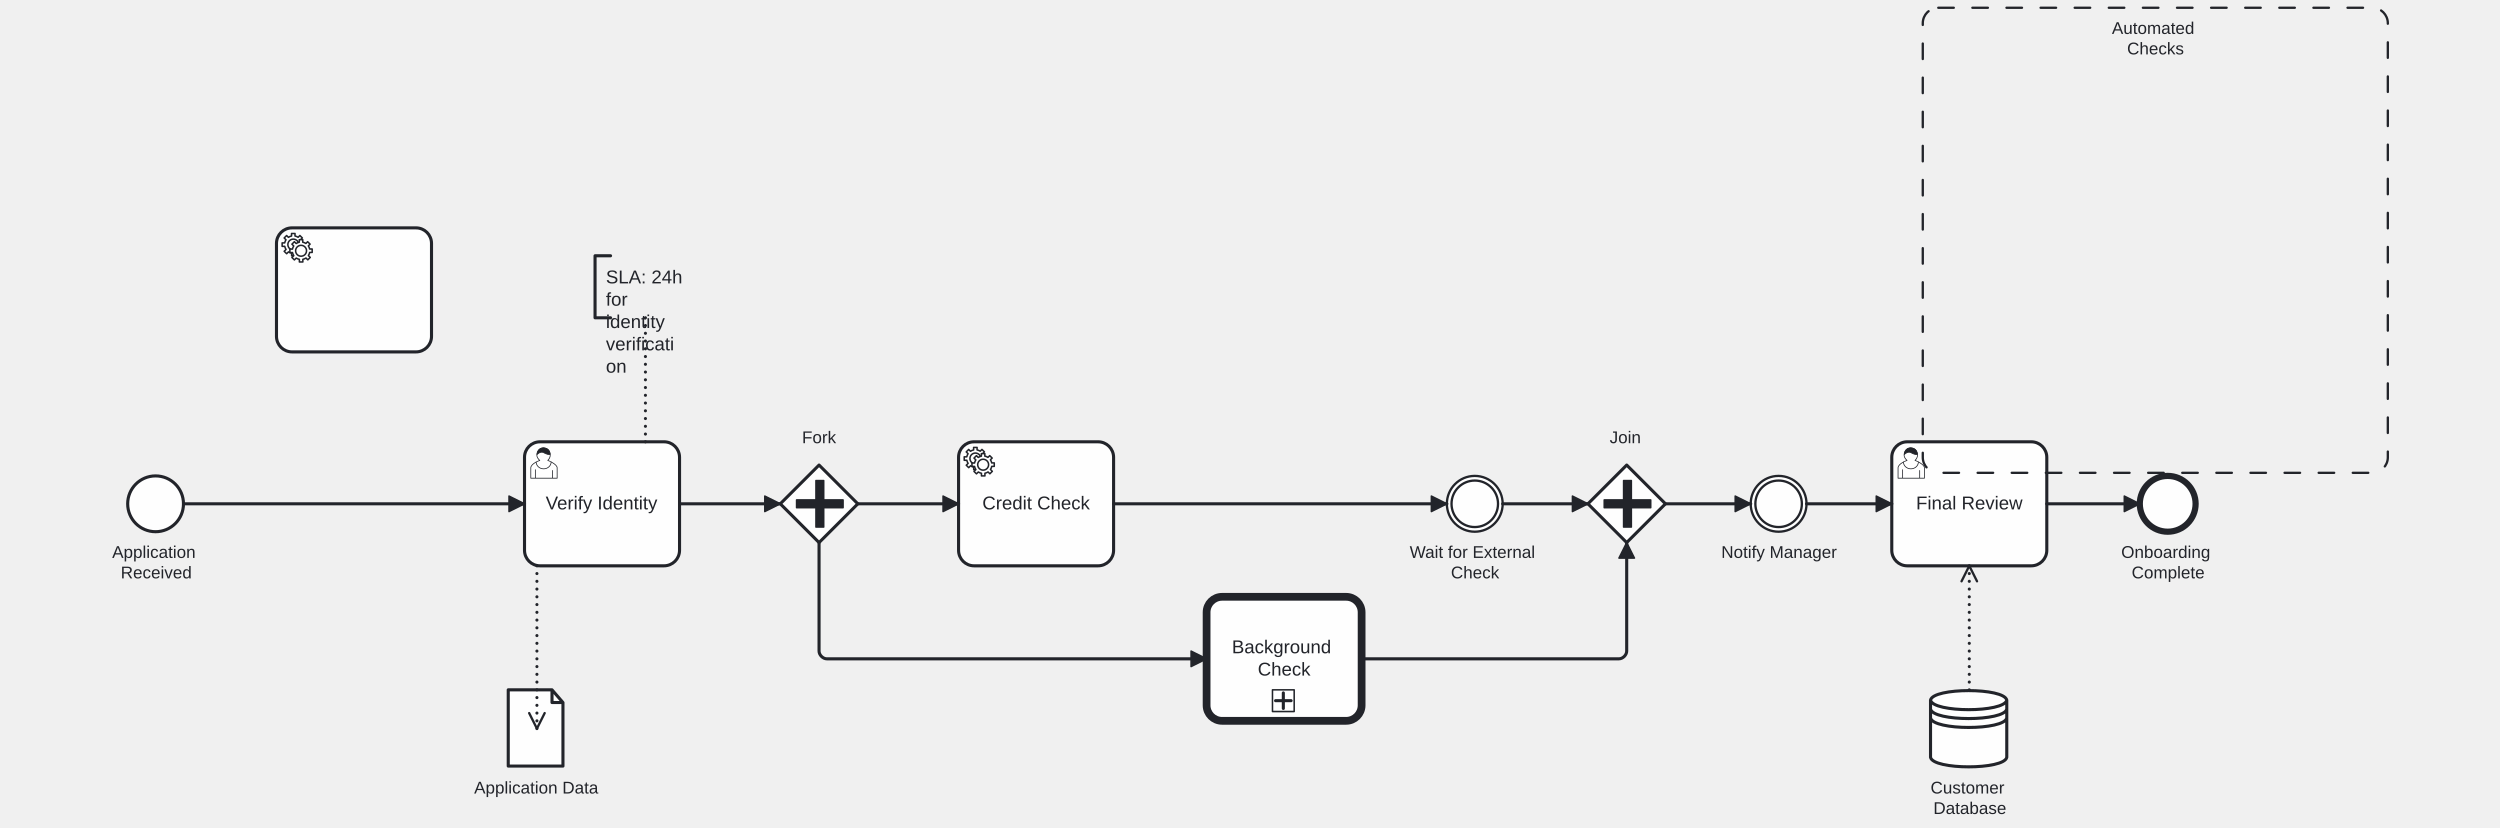
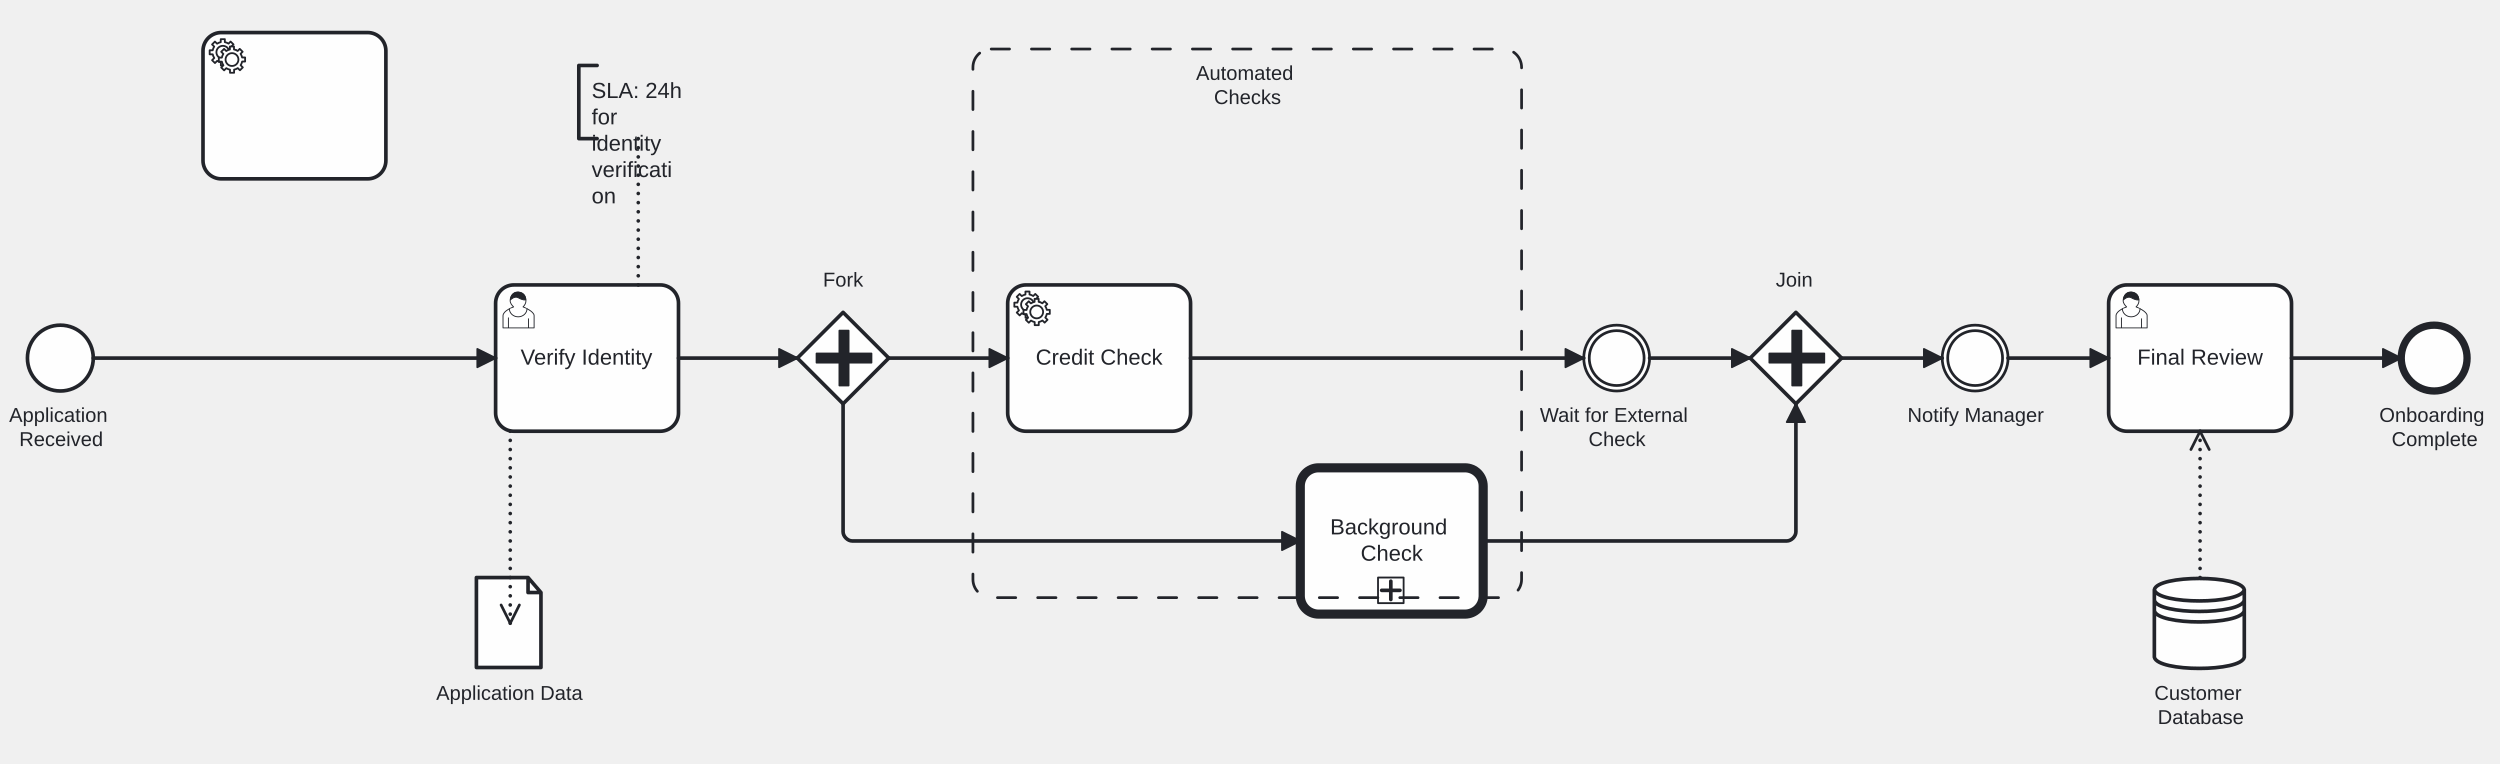
- <svg xmlns="http://www.w3.org/2000/svg" width="1655" height="548" viewBox="177 -55 1478 534" version="1.1">
+ <svg xmlns="http://www.w3.org/2000/svg" width="1568" height="479" viewBox="177 87 1367 392" version="1.1">
  <g class="djs-group">
    <g class="djs-element djs-shape" data-element-id="StartEvent_ApplicationReceived" style="display: block;" transform="translate(192, 252)">
      <g class="djs-visual">
        <circle cx="18" cy="18" r="18" style="stroke-linecap: round; stroke-linejoin: round; stroke: hsl(225, 10%, 15%); stroke-width: 2px; fill: white; fill-opacity: 0.95;" />
      </g>
      <rect style="fill: none; stroke-opacity: 0; stroke: white; stroke-width: 15px;" class="djs-hit djs-hit-all" x="0" y="0" width="36" height="36" />
      <circle cx="18" cy="18" r="23" style="fill: none;" class="djs-outline" />
    </g>
  </g>
  <g class="djs-group">
    <g class="djs-element djs-shape" data-element-id="ServiceTask_CreditCheckCopy" style="display: block;" transform="translate(288, 92)">
      <g class="djs-visual">
        <rect x="0" y="0" width="100" height="80" rx="10" ry="10" style="stroke-linecap: round; stroke-linejoin: round; stroke: hsl(225, 10%, 15%); stroke-width: 2px; fill: white; fill-opacity: 0.95;" />
        <text style="font-family: Arial, sans-serif; font-size: 12px; font-weight: normal; fill: hsl(225, 10%, 15%);" lineHeight="1.2" class="djs-label">
          <tspan x="50" y="43.6" />
        </text>
        <circle cx="5" cy="5" r="5" style="stroke-linecap: round; stroke-linejoin: round; stroke: none; stroke-width: 2px; fill: white;" transform="translate(6, 6)" />
        <path style="fill: white; stroke-linecap: round; stroke-linejoin: round; stroke: hsl(225, 10%, 15%); stroke-width: 1px;" d="m 12,18 v -1.713 c 0.352,-0.07 0.704,-0.178 1.048,-0.321 0.344,-0.145 0.666,-0.321 0.966,-0.521 l 1.194,1.18 1.567,-1.577 -1.195,-1.18 c 0.403,-0.614 0.683,-1.299 0.825,-2.018 l 1.622,-0.01 v -2.22 l -1.637,0.01 c -0.073,-0.352 -0.178,-0.7 -0.324,-1.044 -0.145,-0.344 -0.321,-0.664 -0.523,-0.962 l 1.131,-1.136 -1.583,-1.563 -1.13,1.136 c -0.614,-0.401 -1.303,-0.681 -2.023,-0.822 l 0.009,-1.619 h -2.241 l 0.004,1.631 c -0.354,0.074 -0.705,0.18 -1.05,0.324 -0.344,0.144 -0.665,0.321 -0.964,0.52 l -1.17,-1.158 -1.567,1.579 1.168,1.157 c -0.403,0.613 -0.683,1.298 -0.825,2.017 l -1.659,0.003 v 2.222 l 1.672,-0.006 c 0.073,0.351 0.18,0.702 0.324,1.045 0.145,0.344 0.321,0.664 0.523,0.961 l -1.199,1.197 1.584,1.56 1.196,-1.193 c 0.614,0.403 1.303,0.682 2.023,0.823 l 7.19e-4,1.699 h 2.227 z m 0.221,-3.996 c -1.789,0.75 -3.858,-0.093 -4.61,-1.874 -0.752,-1.783 0.091,-3.846 1.88,-4.596 1.788,-0.749 3.857,0.093 4.609,1.874 0.752,1.782 -0.091,3.846 -1.88,4.596 z" />
        <circle cx="5" cy="5" r="5" style="stroke-linecap: round; stroke-linejoin: round; stroke: none; stroke-width: 2px; fill: white;" transform="translate(11, 10)" />
        <path style="fill: white; stroke-linecap: round; stroke-linejoin: round; stroke: hsl(225, 10%, 15%); stroke-width: 1px;" d="m 17,22 v -1.713 c 0.352,-0.07 0.704,-0.178 1.048,-0.321 0.344,-0.145 0.666,-0.321 0.966,-0.521 l 1.194,1.18 1.567,-1.577 -1.195,-1.18 c 0.403,-0.614 0.683,-1.299 0.825,-2.018 l 1.622,-0.01 v -2.22 l -1.637,0.01 c -0.073,-0.352 -0.178,-0.7 -0.324,-1.044 -0.145,-0.344 -0.321,-0.664 -0.523,-0.962 l 1.131,-1.136 -1.583,-1.563 -1.13,1.136 c -0.614,-0.401 -1.303,-0.681 -2.023,-0.822 l 0.009,-1.619 h -2.241 l 0.004,1.631 c -0.354,0.074 -0.705,0.18 -1.05,0.324 -0.344,0.144 -0.665,0.321 -0.964,0.52 l -1.17,-1.158 -1.567,1.579 1.168,1.157 c -0.403,0.613 -0.683,1.298 -0.825,2.017 l -1.659,0.003 v 2.222 l 1.672,-0.006 c 0.073,0.351 0.18,0.702 0.324,1.045 0.145,0.344 0.321,0.664 0.523,0.961 l -1.199,1.197 1.584,1.56 1.196,-1.193 c 0.614,0.403 1.303,0.682 2.023,0.823 l 7.19e-4,1.699 h 2.227 z m 0.221,-3.996 c -1.789,0.75 -3.858,-0.093 -4.61,-1.874 -0.752,-1.783 0.091,-3.846 1.88,-4.596 1.788,-0.749 3.857,0.093 4.609,1.874 0.752,1.782 -0.091,3.846 -1.88,4.596 z" />
      </g>
      <rect style="fill: none; stroke-opacity: 0; stroke: white; stroke-width: 15px;" class="djs-hit djs-hit-all" x="0" y="0" width="100" height="80" />
      <rect x="-5" y="-5" rx="14" width="110" height="90" style="fill: none;" class="djs-outline" />
    </g>
  </g>
  <g class="djs-group">
    <g class="djs-element djs-shape" data-element-id="UserTask_VerifyIdentity" style="display: block;" transform="translate(448, 230)">
      <g class="djs-visual">
        <rect x="0" y="0" width="100" height="80" rx="10" ry="10" style="stroke-linecap: round; stroke-linejoin: round; stroke: hsl(225, 10%, 15%); stroke-width: 2px; fill: white; fill-opacity: 0.95;" />
        <text style="font-family: Arial, sans-serif; font-size: 12px; font-weight: normal; fill: hsl(225, 10%, 15%);" lineHeight="1.2" class="djs-label">
          <tspan x="13.652" y="43.6">Verify Identity</tspan>
        </text>
        <path style="fill: white; stroke-linecap: round; stroke-linejoin: round; stroke: hsl(225, 10%, 15%); stroke-width: 0.5px;" d="m 15,12 c 0.909,-0.845 1.594,-2.049 1.594,-3.385 0,-2.554 -1.805,-4.622 -4.357,-4.622 -2.552,0 -4.288,2.068 -4.288,4.622 0,1.348 0.974,2.562 1.896,3.405 -0.529,0.187 -5.669,2.097 -5.794,4.756 v 6.718 h 17 v -6.718 c 0,-2.298 -5.528,-4.595 -6.051,-4.776 zm -8,6 l 0,5.5 m 11,0 l 0,-5" />
        <path style="fill: white; stroke-linecap: round; stroke-linejoin: round; stroke: hsl(225, 10%, 15%); stroke-width: 0.5px;" d="m 15,12 m 2.162,1.009 c 0,2.447 -2.158,4.431 -4.821,4.431 -2.665,0 -4.822,-1.981 -4.822,-4.431 " />
        <path style="fill: hsl(225, 10%, 15%); stroke-linecap: round; stroke-linejoin: round; stroke: hsl(225, 10%, 15%); stroke-width: 0.5px;" d="m 15,12 m -6.9,-3.80 c 0,0 2.251,-2.358 4.274,-1.177 2.024,1.181 4.221,1.537 4.124,0.965 -0.098,-0.57 -0.117,-3.791 -4.191,-4.136 -3.575,0.001 -4.208,3.367 -4.207,4.348 z" />
      </g>
      <rect style="fill: none; stroke-opacity: 0; stroke: white; stroke-width: 15px;" class="djs-hit djs-hit-all" x="0" y="0" width="100" height="80" />
      <rect x="-5" y="-5" rx="14" width="110" height="90" style="fill: none;" class="djs-outline" />
    </g>
  </g>
  <g class="djs-group">
    <g class="djs-element djs-shape" data-element-id="Gateway_Fork" style="display: block;" transform="translate(613, 245)">
      <g class="djs-visual">
        <polygon style="stroke-linecap: round; stroke-linejoin: round; stroke: hsl(225, 10%, 15%); stroke-width: 2px; fill: white; fill-opacity: 0.95;" points="25,0 50,25 25,50 0,25" />
        <path style="fill: hsl(225, 10%, 15%); stroke-linecap: round; stroke-linejoin: round; stroke: hsl(225, 10%, 15%); stroke-width: 1px;" d="m 23,10 0,12.5 -12.5,0 0,5 12.5,0 0,12.5 5,0 0,-12.5 12.5,0 0,-5 -12.5,0 0,-12.5 -5,0 z" />
      </g>
      <rect style="fill: none; stroke-opacity: 0; stroke: white; stroke-width: 15px;" class="djs-hit djs-hit-all" x="0" y="0" width="50" height="50" />
      <rect style="transform-box: fill-box; transform: rotate(45deg); transform-origin: center; fill: none;" x="2" y="2" rx="4" width="46" height="46" class="djs-outline" />
    </g>
  </g>
  <g class="djs-group">
    <g class="djs-element djs-shape" data-element-id="CallActivity_BackgroundCheck" style="display: block;" transform="translate(888, 330)">
      <g class="djs-visual">
        <rect x="0" y="0" width="100" height="80" rx="10" ry="10" style="stroke-linecap: round; stroke-linejoin: round; stroke: hsl(225, 10%, 15%); stroke-width: 5px; fill: white; fill-opacity: 0.95;" />
        <text style="font-family: Arial, sans-serif; font-size: 12px; font-weight: normal; fill: hsl(225, 10%, 15%);" lineHeight="1.2" class="djs-label">
          <tspan x="16.316" y="36.4">Background </tspan>
          <tspan x="32.996" y="50.8">Check</tspan>
        </text>
        <rect x="0" y="0" width="14" height="14" rx="0" ry="0" style="stroke-linecap: round; stroke-linejoin: round; stroke: hsl(225, 10%, 15%); stroke-width: 1px; fill: white;" transform="translate(42.5, 60)" />
        <path style="fill: white; stroke-linecap: round; stroke-linejoin: round; stroke: hsl(225, 10%, 15%); stroke-width: 2px;" data-marker="sub-process" d="m42.5,60 m 7,2 l 0,10 m -5,-5 l 10,0" />
      </g>
      <rect style="fill: none; stroke-opacity: 0; stroke: white; stroke-width: 15px;" class="djs-hit djs-hit-all" x="0" y="0" width="100" height="80" />
      <rect x="-5" y="-5" rx="14" width="110" height="90" style="fill: none;" class="djs-outline" />
    </g>
  </g>
  <g class="djs-group">
    <g class="djs-element djs-shape" data-element-id="Gateway_Join" style="display: block;" transform="translate(1134, 245)">
      <g class="djs-visual">
        <polygon style="stroke-linecap: round; stroke-linejoin: round; stroke: hsl(225, 10%, 15%); stroke-width: 2px; fill: white; fill-opacity: 0.95;" points="25,0 50,25 25,50 0,25" />
        <path style="fill: hsl(225, 10%, 15%); stroke-linecap: round; stroke-linejoin: round; stroke: hsl(225, 10%, 15%); stroke-width: 1px;" d="m 23,10 0,12.5 -12.5,0 0,5 12.5,0 0,12.5 5,0 0,-12.5 12.5,0 0,-5 -12.5,0 0,-12.5 -5,0 z" />
      </g>
      <rect style="fill: none; stroke-opacity: 0; stroke: white; stroke-width: 15px;" class="djs-hit djs-hit-all" x="0" y="0" width="50" height="50" />
      <rect style="transform-box: fill-box; transform: rotate(45deg); transform-origin: center; fill: none;" x="2" y="2" rx="4" width="46" height="46" class="djs-outline" />
    </g>
  </g>
  <g class="djs-group">
    <g class="djs-element djs-shape" data-element-id="Event_NotifyManager" style="display: block;" transform="translate(1239, 252)">
      <g class="djs-visual">
        <circle cx="18" cy="18" r="18" style="stroke-linecap: round; stroke-linejoin: round; stroke: hsl(225, 10%, 15%); stroke-width: 1.5px; fill: white; fill-opacity: 0.95;" />
        <circle cx="18" cy="18" r="15" style="stroke-linecap: round; stroke-linejoin: round; stroke: hsl(225, 10%, 15%); stroke-width: 1.5px; fill: none;" />
      </g>
      <rect style="fill: none; stroke-opacity: 0; stroke: white; stroke-width: 15px;" class="djs-hit djs-hit-all" x="0" y="0" width="36" height="36" />
      <circle cx="18" cy="18" r="23" style="fill: none;" class="djs-outline" />
    </g>
  </g>
  <g class="djs-group">
    <g class="djs-element djs-shape" data-element-id="UserTask_FinalReview" style="display: block;" transform="translate(1330, 230)">
      <g class="djs-visual">
        <rect x="0" y="0" width="100" height="80" rx="10" ry="10" style="stroke-linecap: round; stroke-linejoin: round; stroke: hsl(225, 10%, 15%); stroke-width: 2px; fill: white; fill-opacity: 0.95;" />
        <text style="font-family: Arial, sans-serif; font-size: 12px; font-weight: normal; fill: hsl(225, 10%, 15%);" lineHeight="1.2" class="djs-label">
          <tspan x="15.662" y="43.6">Final Review</tspan>
        </text>
        <path style="fill: white; stroke-linecap: round; stroke-linejoin: round; stroke: hsl(225, 10%, 15%); stroke-width: 0.5px;" d="m 15,12 c 0.909,-0.845 1.594,-2.049 1.594,-3.385 0,-2.554 -1.805,-4.622 -4.357,-4.622 -2.552,0 -4.288,2.068 -4.288,4.622 0,1.348 0.974,2.562 1.896,3.405 -0.529,0.187 -5.669,2.097 -5.794,4.756 v 6.718 h 17 v -6.718 c 0,-2.298 -5.528,-4.595 -6.051,-4.776 zm -8,6 l 0,5.5 m 11,0 l 0,-5" />
        <path style="fill: white; stroke-linecap: round; stroke-linejoin: round; stroke: hsl(225, 10%, 15%); stroke-width: 0.5px;" d="m 15,12 m 2.162,1.009 c 0,2.447 -2.158,4.431 -4.821,4.431 -2.665,0 -4.822,-1.981 -4.822,-4.431 " />
        <path style="fill: hsl(225, 10%, 15%); stroke-linecap: round; stroke-linejoin: round; stroke: hsl(225, 10%, 15%); stroke-width: 0.5px;" d="m 15,12 m -6.9,-3.80 c 0,0 2.251,-2.358 4.274,-1.177 2.024,1.181 4.221,1.537 4.124,0.965 -0.098,-0.57 -0.117,-3.791 -4.191,-4.136 -3.575,0.001 -4.208,3.367 -4.207,4.348 z" />
      </g>
      <rect style="fill: none; stroke-opacity: 0; stroke: white; stroke-width: 15px;" class="djs-hit djs-hit-all" x="0" y="0" width="100" height="80" />
      <rect x="-5" y="-5" rx="14" width="110" height="90" style="fill: none;" class="djs-outline" />
    </g>
  </g>
  <g class="djs-group">
    <g class="djs-element djs-shape" data-element-id="EndEvent_OnboardingComplete" style="display: block;" transform="translate(1490, 252)">
      <g class="djs-visual">
        <circle cx="18" cy="18" r="18" style="stroke-linecap: round; stroke-linejoin: round; stroke: hsl(225, 10%, 15%); stroke-width: 4px; fill: white; fill-opacity: 0.95;" />
      </g>
      <rect style="fill: none; stroke-opacity: 0; stroke: white; stroke-width: 15px;" class="djs-hit djs-hit-all" x="0" y="0" width="36" height="36" />
      <circle cx="18" cy="18" r="24" style="fill: none;" class="djs-outline" />
    </g>
  </g>
  <g class="djs-group">
    <g class="djs-element djs-shape" data-element-id="DataObject_ApplicationData" style="display: block;" transform="translate(437.5, 390)">
      <g class="djs-visual">
        <path style="fill: white; stroke-linecap: round; stroke-linejoin: round; stroke: hsl(225, 10%, 15%); stroke-width: 2px; fill-opacity: 0.95;" d="m 0,0 28.235,0 7.059,8.197 0,40.984 -35.294,0 0,-49.18 28.235,0 0,8.197 7.059,0" />
      </g>
      <rect style="fill: none; stroke-opacity: 0; stroke: white; stroke-width: 15px;" class="djs-hit djs-hit-all" x="0" y="0" width="36" height="50" />
      <path d="M44.765 11.326L36.989 2.641C36.045 1.586 34.565 0.989 33.19 0.989H5.987C3.227 0.989 0.99 3.349 0.99 6.26V55.023C0.99 57.935 3.227 60.295 5.987 60.295H40.966C43.726 60.295 45.963 57.935 45.963 55.023V14.946C45.963 13.6 45.641 12.305 44.765 11.326Z" style="stroke-width: 2px; fill: none;" transform="translate(-6, -6)" class="djs-outline" />
    </g>
  </g>
  <g class="djs-group">
    <g class="djs-element djs-shape" data-element-id="DataStore_CustomerDatabase" style="display: block;" transform="translate(1355, 390)">
      <g class="djs-visual">
        <path style="fill: white; stroke-linecap: round; stroke-linejoin: round; stroke: hsl(225, 10%, 15%); stroke-width: 2px; fill-opacity: 0.95;" d="m  0,6.65 l  0,36.885 c  1.639,8.197 47.541,8.197  49.18,0 l  0,-36.885 c -1.639,-8.197 -47.541,-8.197 -49.18,0c  1.639,8.197 47.541,8.197  49.18,0 m  -49.18,5.738c  1.639,8.197 47.541,8.197 49.18,0m  -49.18,5.738c  1.639,8.197 47.541,8.197  49.18,0" />
      </g>
      <rect style="fill: none; stroke-opacity: 0; stroke: white; stroke-width: 15px;" class="djs-hit djs-hit-all" x="0" y="0" width="50" height="50" />
      <path d="M1.038 48.135C1.038 49.351 1.073 50.758 1.383 52.064C1.699 53.394 2.324 54.715 3.564 55.643C6.025 57.484 10.116 58.769 14.821 59.607C19.577 60.454 25.139 60.874 30.683 60.874C36.228 60.874 41.789 60.454 46.545 59.607C51.25 58.769 55.341 57.484 57.803 55.643C59.042 54.716 59.667 53.394 59.983 52.064C60.294 50.758 60.328 49.351 60.328 48.134V13.841C60.328 12.625 60.294 11.218 59.983 9.912C59.667 8.582 59.042 7.26 57.803 6.333C55.341 4.492 51.25 3.207 46.545 2.369C41.789 1.522 36.228 1.102 30.683 1.102C25.139 1.102 19.577 1.522 14.821 2.369C10.116 3.207 6.025 4.492 3.564 6.333C2.324 7.26 1.7 8.582 1.383 9.912C1.073 11.218 1.038 12.625 1.038 13.841V48.135Z" style="stroke-width: 2px; fill: none;" transform="translate(-6, -6)" class="djs-outline" />
    </g>
  </g>
  <g class="djs-group">
    <g class="djs-element djs-shape" data-element-id="ServiceTask_CreditCheck" style="display: block;" transform="translate(728, 230)">
      <g class="djs-visual">
        <rect x="0" y="0" width="100" height="80" rx="10" ry="10" style="stroke-linecap: round; stroke-linejoin: round; stroke: hsl(225, 10%, 15%); stroke-width: 2px; fill: white; fill-opacity: 0.95;" />
        <text style="font-family: Arial, sans-serif; font-size: 12px; font-weight: normal; fill: hsl(225, 10%, 15%);" lineHeight="1.2" class="djs-label">
          <tspan x="15.326" y="43.6">Credit Check</tspan>
        </text>
        <circle cx="5" cy="5" r="5" style="stroke-linecap: round; stroke-linejoin: round; stroke: none; stroke-width: 2px; fill: white;" transform="translate(6, 6)" />
        <path style="fill: white; stroke-linecap: round; stroke-linejoin: round; stroke: hsl(225, 10%, 15%); stroke-width: 1px;" d="m 12,18 v -1.713 c 0.352,-0.07 0.704,-0.178 1.048,-0.321 0.344,-0.145 0.666,-0.321 0.966,-0.521 l 1.194,1.18 1.567,-1.577 -1.195,-1.18 c 0.403,-0.614 0.683,-1.299 0.825,-2.018 l 1.622,-0.01 v -2.22 l -1.637,0.01 c -0.073,-0.352 -0.178,-0.7 -0.324,-1.044 -0.145,-0.344 -0.321,-0.664 -0.523,-0.962 l 1.131,-1.136 -1.583,-1.563 -1.13,1.136 c -0.614,-0.401 -1.303,-0.681 -2.023,-0.822 l 0.009,-1.619 h -2.241 l 0.004,1.631 c -0.354,0.074 -0.705,0.18 -1.05,0.324 -0.344,0.144 -0.665,0.321 -0.964,0.52 l -1.17,-1.158 -1.567,1.579 1.168,1.157 c -0.403,0.613 -0.683,1.298 -0.825,2.017 l -1.659,0.003 v 2.222 l 1.672,-0.006 c 0.073,0.351 0.18,0.702 0.324,1.045 0.145,0.344 0.321,0.664 0.523,0.961 l -1.199,1.197 1.584,1.56 1.196,-1.193 c 0.614,0.403 1.303,0.682 2.023,0.823 l 7.19e-4,1.699 h 2.227 z m 0.221,-3.996 c -1.789,0.75 -3.858,-0.093 -4.61,-1.874 -0.752,-1.783 0.091,-3.846 1.88,-4.596 1.788,-0.749 3.857,0.093 4.609,1.874 0.752,1.782 -0.091,3.846 -1.88,4.596 z" />
        <circle cx="5" cy="5" r="5" style="stroke-linecap: round; stroke-linejoin: round; stroke: none; stroke-width: 2px; fill: white;" transform="translate(11, 10)" />
        <path style="fill: white; stroke-linecap: round; stroke-linejoin: round; stroke: hsl(225, 10%, 15%); stroke-width: 1px;" d="m 17,22 v -1.713 c 0.352,-0.07 0.704,-0.178 1.048,-0.321 0.344,-0.145 0.666,-0.321 0.966,-0.521 l 1.194,1.18 1.567,-1.577 -1.195,-1.18 c 0.403,-0.614 0.683,-1.299 0.825,-2.018 l 1.622,-0.01 v -2.22 l -1.637,0.01 c -0.073,-0.352 -0.178,-0.7 -0.324,-1.044 -0.145,-0.344 -0.321,-0.664 -0.523,-0.962 l 1.131,-1.136 -1.583,-1.563 -1.13,1.136 c -0.614,-0.401 -1.303,-0.681 -2.023,-0.822 l 0.009,-1.619 h -2.241 l 0.004,1.631 c -0.354,0.074 -0.705,0.18 -1.05,0.324 -0.344,0.144 -0.665,0.321 -0.964,0.52 l -1.17,-1.158 -1.567,1.579 1.168,1.157 c -0.403,0.613 -0.683,1.298 -0.825,2.017 l -1.659,0.003 v 2.222 l 1.672,-0.006 c 0.073,0.351 0.18,0.702 0.324,1.045 0.145,0.344 0.321,0.664 0.523,0.961 l -1.199,1.197 1.584,1.56 1.196,-1.193 c 0.614,0.403 1.303,0.682 2.023,0.823 l 7.19e-4,1.699 h 2.227 z m 0.221,-3.996 c -1.789,0.75 -3.858,-0.093 -4.61,-1.874 -0.752,-1.783 0.091,-3.846 1.88,-4.596 1.788,-0.749 3.857,0.093 4.609,1.874 0.752,1.782 -0.091,3.846 -1.88,4.596 z" />
      </g>
      <rect style="fill: none; stroke-opacity: 0; stroke: white; stroke-width: 15px;" class="djs-hit djs-hit-all" x="0" y="0" width="100" height="80" />
      <rect x="-5" y="-5" rx="14" width="110" height="90" style="fill: none;" class="djs-outline" />
    </g>
  </g>
  <g class="djs-group">
    <g class="djs-element djs-shape" data-element-id="Event_WaitForExternalCheck" style="display: block;" transform="translate(1043, 252)">
      <g class="djs-visual">
        <circle cx="18" cy="18" r="18" style="stroke-linecap: round; stroke-linejoin: round; stroke: hsl(225, 10%, 15%); stroke-width: 1.5px; fill: white; fill-opacity: 0.95;" />
        <circle cx="18" cy="18" r="15" style="stroke-linecap: round; stroke-linejoin: round; stroke: hsl(225, 10%, 15%); stroke-width: 1.5px; fill: none;" />
      </g>
      <rect style="fill: none; stroke-opacity: 0; stroke: white; stroke-width: 15px;" class="djs-hit djs-hit-all" x="0" y="0" width="36" height="36" />
      <circle cx="18" cy="18" r="23" style="fill: none;" class="djs-outline" />
    </g>
  </g>
  <g class="djs-group">
-     <g class="djs-element djs-connection" data-element-id="Flow_s3hoi43" style="display: block;">
+     <g class="djs-element djs-connection" data-element-id="Flow_on378kq" style="display: block;">
      <g class="djs-visual">
        <path style="fill: none; stroke-linecap: round; stroke-linejoin: round; stroke: hsl(225, 10%, 15%); stroke-width: 2px; stroke-dasharray: 0, 5;" data-corner-radius="5" d="M526,230L526,150" />
      </g>
      <path d="M526,230L526,150" style="fill: none; stroke-opacity: 0; stroke: white; stroke-width: 15px;" class="djs-hit djs-hit-stroke" />
      <rect x="521" y="145" rx="4" width="10" height="90" style="fill: none;" class="djs-outline" />
    </g>
  </g>
  <g class="djs-group">
    <g class="djs-element djs-connection" data-element-id="Flow_ApplicationReceived_to_VerifyIdentity" style="display: block;">
      <g class="djs-visual">
        <defs>
-           <marker id="marker-4mdavn3xjcjg5e24zolxn2e8a" viewBox="0 0 20 20" refX="11" refY="10" markerWidth="10" markerHeight="10" orient="auto">
-             <path d="M 1 5 L 11 10 L 1 15 Z" style="stroke-linecap: round; stroke-linejoin: round; stroke: hsl(225, 10%, 15%); stroke-width: 1px; fill: hsl(225, 10%, 15%);" />
-           </marker>
-         </defs>
-         <path style="fill: none; stroke-linecap: round; stroke-linejoin: round; stroke: hsl(225, 10%, 15%); stroke-width: 2px; marker-end: url(#marker-4mdavn3xjcjg5e24zolxn2e8a);" data-corner-radius="5" d="M228,270L448,270" />
+           <marker id="marker-031hjmhqc9vyzlf0k3572unx9" viewBox="0 0 20 20" refX="11" refY="10" markerWidth="10" markerHeight="10" orient="auto">
+             <path d="M 1 5 L 11 10 L 1 15 Z" style="stroke-linecap: round; stroke-linejoin: round; stroke: hsl(225, 10%, 15%); stroke-width: 1px; fill: hsl(225, 10%, 15%);" />
+           </marker>
+         </defs>
+         <path style="fill: none; stroke-linecap: round; stroke-linejoin: round; stroke: hsl(225, 10%, 15%); stroke-width: 2px; marker-end: url(#marker-031hjmhqc9vyzlf0k3572unx9);" data-corner-radius="5" d="M228,270L448,270" />
      </g>
      <path d="M228,270L448,270" style="fill: none; stroke-opacity: 0; stroke: white; stroke-width: 15px;" class="djs-hit djs-hit-stroke" />
      <rect x="223" y="265" rx="4" width="230" height="10" style="fill: none;" class="djs-outline" />
    </g>
  </g>
  <g class="djs-group">
    <g class="djs-element djs-connection" data-element-id="Flow_VerifyIdentity_to_Fork" style="display: block;">
      <g class="djs-visual">
        <defs>
-           <marker id="marker-9sf8ihmuans5qtmsupwa6joeb" viewBox="0 0 20 20" refX="11" refY="10" markerWidth="10" markerHeight="10" orient="auto">
-             <path d="M 1 5 L 11 10 L 1 15 Z" style="stroke-linecap: round; stroke-linejoin: round; stroke: hsl(225, 10%, 15%); stroke-width: 1px; fill: hsl(225, 10%, 15%);" />
-           </marker>
-         </defs>
-         <path style="fill: none; stroke-linecap: round; stroke-linejoin: round; stroke: hsl(225, 10%, 15%); stroke-width: 2px; marker-end: url(#marker-9sf8ihmuans5qtmsupwa6joeb);" data-corner-radius="5" d="M548,270L613,270" />
+           <marker id="marker-5pc8pmkpl1c59ao4bpqof3fk2" viewBox="0 0 20 20" refX="11" refY="10" markerWidth="10" markerHeight="10" orient="auto">
+             <path d="M 1 5 L 11 10 L 1 15 Z" style="stroke-linecap: round; stroke-linejoin: round; stroke: hsl(225, 10%, 15%); stroke-width: 1px; fill: hsl(225, 10%, 15%);" />
+           </marker>
+         </defs>
+         <path style="fill: none; stroke-linecap: round; stroke-linejoin: round; stroke: hsl(225, 10%, 15%); stroke-width: 2px; marker-end: url(#marker-5pc8pmkpl1c59ao4bpqof3fk2);" data-corner-radius="5" d="M548,270L613,270" />
      </g>
      <path d="M548,270L613,270" style="fill: none; stroke-opacity: 0; stroke: white; stroke-width: 15px;" class="djs-hit djs-hit-stroke" />
      <rect x="543" y="265" rx="4" width="75" height="10" style="fill: none;" class="djs-outline" />
    </g>
  </g>
  <g class="djs-group">
    <g class="djs-element djs-connection" data-element-id="Flow_Fork_to_CreditCheck" style="display: block;">
      <g class="djs-visual">
        <defs>
-           <marker id="marker-2dqa8zhw7v50u1ktw84ti6sq4" viewBox="0 0 20 20" refX="11" refY="10" markerWidth="10" markerHeight="10" orient="auto">
-             <path d="M 1 5 L 11 10 L 1 15 Z" style="stroke-linecap: round; stroke-linejoin: round; stroke: hsl(225, 10%, 15%); stroke-width: 1px; fill: hsl(225, 10%, 15%);" />
-           </marker>
-         </defs>
-         <path style="fill: none; stroke-linecap: round; stroke-linejoin: round; stroke: hsl(225, 10%, 15%); stroke-width: 2px; marker-end: url(#marker-2dqa8zhw7v50u1ktw84ti6sq4);" data-corner-radius="5" d="M663,270L728,270" />
+           <marker id="marker-d5csb0e989zzwogeh6grsiak3" viewBox="0 0 20 20" refX="11" refY="10" markerWidth="10" markerHeight="10" orient="auto">
+             <path d="M 1 5 L 11 10 L 1 15 Z" style="stroke-linecap: round; stroke-linejoin: round; stroke: hsl(225, 10%, 15%); stroke-width: 1px; fill: hsl(225, 10%, 15%);" />
+           </marker>
+         </defs>
+         <path style="fill: none; stroke-linecap: round; stroke-linejoin: round; stroke: hsl(225, 10%, 15%); stroke-width: 2px; marker-end: url(#marker-d5csb0e989zzwogeh6grsiak3);" data-corner-radius="5" d="M663,270L728,270" />
      </g>
      <path d="M663,270L728,270" style="fill: none; stroke-opacity: 0; stroke: white; stroke-width: 15px;" class="djs-hit djs-hit-stroke" />
      <rect x="658" y="265" rx="4" width="75" height="10" style="fill: none;" class="djs-outline" />
    </g>
  </g>
  <g class="djs-group">
    <g class="djs-element djs-connection" data-element-id="Flow_Fork_to_BackgroundCheck" style="display: block;">
      <g class="djs-visual">
        <defs>
-           <marker id="marker-9ym9as26bymxytoog6r5juvn7" viewBox="0 0 20 20" refX="11" refY="10" markerWidth="10" markerHeight="10" orient="auto">
-             <path d="M 1 5 L 11 10 L 1 15 Z" style="stroke-linecap: round; stroke-linejoin: round; stroke: hsl(225, 10%, 15%); stroke-width: 1px; fill: hsl(225, 10%, 15%);" />
-           </marker>
-         </defs>
-         <path style="fill: none; stroke-linecap: round; stroke-linejoin: round; stroke: hsl(225, 10%, 15%); stroke-width: 2px; marker-end: url(#marker-9ym9as26bymxytoog6r5juvn7);" data-corner-radius="5" d="M638,295L638,365C638,367.5,640.5,370,643,370L888,370" />
+           <marker id="marker-8jaywgkowfxsw3dtv0165xajv" viewBox="0 0 20 20" refX="11" refY="10" markerWidth="10" markerHeight="10" orient="auto">
+             <path d="M 1 5 L 11 10 L 1 15 Z" style="stroke-linecap: round; stroke-linejoin: round; stroke: hsl(225, 10%, 15%); stroke-width: 1px; fill: hsl(225, 10%, 15%);" />
+           </marker>
+         </defs>
+         <path style="fill: none; stroke-linecap: round; stroke-linejoin: round; stroke: hsl(225, 10%, 15%); stroke-width: 2px; marker-end: url(#marker-8jaywgkowfxsw3dtv0165xajv);" data-corner-radius="5" d="M638,295L638,365C638,367.5,640.5,370,643,370L888,370" />
      </g>
      <path d="M638,295L638,370L888,370" style="fill: none; stroke-opacity: 0; stroke: white; stroke-width: 15px;" class="djs-hit djs-hit-stroke" />
      <rect x="633" y="290" rx="4" width="260" height="85" style="fill: none;" class="djs-outline" />
    </g>
  </g>
  <g class="djs-group">
    <g class="djs-element djs-connection" data-element-id="Flow_BackgroundCheck_to_Join" style="display: block;">
      <g class="djs-visual">
        <defs>
-           <marker id="marker-dlvglqd18nxynkrbdgsqwavsm" viewBox="0 0 20 20" refX="11" refY="10" markerWidth="10" markerHeight="10" orient="auto">
-             <path d="M 1 5 L 11 10 L 1 15 Z" style="stroke-linecap: round; stroke-linejoin: round; stroke: hsl(225, 10%, 15%); stroke-width: 1px; fill: hsl(225, 10%, 15%);" />
-           </marker>
-         </defs>
-         <path style="fill: none; stroke-linecap: round; stroke-linejoin: round; stroke: hsl(225, 10%, 15%); stroke-width: 2px; marker-end: url(#marker-dlvglqd18nxynkrbdgsqwavsm);" data-corner-radius="5" d="M988,370L1154,370C1156.5,370,1159,367.5,1159,365L1159,295" />
+           <marker id="marker-a7rsltsbzae141f63m1tc7nt2" viewBox="0 0 20 20" refX="11" refY="10" markerWidth="10" markerHeight="10" orient="auto">
+             <path d="M 1 5 L 11 10 L 1 15 Z" style="stroke-linecap: round; stroke-linejoin: round; stroke: hsl(225, 10%, 15%); stroke-width: 1px; fill: hsl(225, 10%, 15%);" />
+           </marker>
+         </defs>
+         <path style="fill: none; stroke-linecap: round; stroke-linejoin: round; stroke: hsl(225, 10%, 15%); stroke-width: 2px; marker-end: url(#marker-a7rsltsbzae141f63m1tc7nt2);" data-corner-radius="5" d="M988,370L1154,370C1156.5,370,1159,367.5,1159,365L1159,295" />
      </g>
      <path d="M988,370L1159,370L1159,295" style="fill: none; stroke-opacity: 0; stroke: white; stroke-width: 15px;" class="djs-hit djs-hit-stroke" />
      <rect x="983" y="290" rx="4" width="181" height="85" style="fill: none;" class="djs-outline" />
    </g>
  </g>
  <g class="djs-group">
-     <g class="djs-element djs-connection" data-element-id="DataOutputAssociation_154y0q2" style="display: block;">
-       <g class="djs-visual">
-         <defs>
-           <marker id="marker-6rqeqi5isg4e8wew5wimrvo6t" viewBox="0 0 20 20" refX="11" refY="10" markerWidth="10" markerHeight="10" orient="auto">
+     <g class="djs-element djs-connection" data-element-id="DataOutputAssociation_0ws7m5s" style="display: block;">
+       <g class="djs-visual">
+         <defs>
+           <marker id="marker-c6ff72i2y0atjcu8xzno5me5f" viewBox="0 0 20 20" refX="11" refY="10" markerWidth="10" markerHeight="10" orient="auto">
            <path d="M 1 5 L 11 10 L 1 15" style="fill: none; stroke-linecap: round; stroke-linejoin: round; stroke: hsl(225, 10%, 15%); stroke-width: 1.5px; stroke-dasharray: 10000,1;" />
          </marker>
        </defs>
-         <path style="fill: none; stroke-linecap: round; stroke-linejoin: round; stroke: hsl(225, 10%, 15%); stroke-width: 2px; marker-end: url(#marker-6rqeqi5isg4e8wew5wimrvo6t); stroke-dasharray: 0, 5;" data-corner-radius="5" d="M456,310L456,415" />
+         <path style="fill: none; stroke-linecap: round; stroke-linejoin: round; stroke: hsl(225, 10%, 15%); stroke-width: 2px; marker-end: url(#marker-c6ff72i2y0atjcu8xzno5me5f); stroke-dasharray: 0, 5;" data-corner-radius="5" d="M456,310L456,415" />
      </g>
      <path d="M456,310L456,415" style="fill: none; stroke-opacity: 0; stroke: white; stroke-width: 15px;" class="djs-hit djs-hit-stroke" />
      <rect x="451" y="305" rx="4" width="10" height="115" style="fill: none;" class="djs-outline" />
    </g>
  </g>
  <g class="djs-group">
-     <g class="djs-element djs-connection" data-element-id="DataInputAssociation_0dubpdv" style="display: block;">
-       <g class="djs-visual">
-         <defs>
-           <marker id="marker-a98u2j5d3dxh4z28pb2rcsocw" viewBox="0 0 20 20" refX="11" refY="10" markerWidth="10" markerHeight="10" orient="auto">
+     <g class="djs-element djs-connection" data-element-id="DataInputAssociation_10oewp1" style="display: block;">
+       <g class="djs-visual">
+         <defs>
+           <marker id="marker-3spvg1vyqzjc6i1m1sh5z6u3m" viewBox="0 0 20 20" refX="11" refY="10" markerWidth="10" markerHeight="10" orient="auto">
            <path d="M 1 5 L 11 10 L 1 15" style="fill: none; stroke-linecap: round; stroke-linejoin: round; stroke: hsl(225, 10%, 15%); stroke-width: 1.5px; stroke-dasharray: 10000,1;" />
          </marker>
        </defs>
-         <path style="fill: none; stroke-linecap: round; stroke-linejoin: round; stroke: hsl(225, 10%, 15%); stroke-width: 2px; marker-end: url(#marker-a98u2j5d3dxh4z28pb2rcsocw); stroke-dasharray: 0, 5;" data-corner-radius="5" d="M1380,390L1380,310" />
+         <path style="fill: none; stroke-linecap: round; stroke-linejoin: round; stroke: hsl(225, 10%, 15%); stroke-width: 2px; marker-end: url(#marker-3spvg1vyqzjc6i1m1sh5z6u3m); stroke-dasharray: 0, 5;" data-corner-radius="5" d="M1380,390L1380,310" />
      </g>
      <path d="M1380,390L1380,310" style="fill: none; stroke-opacity: 0; stroke: white; stroke-width: 15px;" class="djs-hit djs-hit-stroke" />
      <rect x="1375" y="305" rx="4" width="10" height="90" style="fill: none;" class="djs-outline" />
    </g>
  </g>
  <g class="djs-group">
    <g class="djs-element djs-connection" data-element-id="Flow_CreditCheck_to_WaitForExternalCheck" style="display: block;">
      <g class="djs-visual">
        <defs>
-           <marker id="marker-3bndnrn8fmgh3lu6czq8cpcpy" viewBox="0 0 20 20" refX="11" refY="10" markerWidth="10" markerHeight="10" orient="auto">
-             <path d="M 1 5 L 11 10 L 1 15 Z" style="stroke-linecap: round; stroke-linejoin: round; stroke: hsl(225, 10%, 15%); stroke-width: 1px; fill: hsl(225, 10%, 15%);" />
-           </marker>
-         </defs>
-         <path style="fill: none; stroke-linecap: round; stroke-linejoin: round; stroke: hsl(225, 10%, 15%); stroke-width: 2px; marker-end: url(#marker-3bndnrn8fmgh3lu6czq8cpcpy);" data-corner-radius="5" d="M828,270L1043,270" />
+           <marker id="marker-aw2ye3izxm1yjwbsu29kqytxp" viewBox="0 0 20 20" refX="11" refY="10" markerWidth="10" markerHeight="10" orient="auto">
+             <path d="M 1 5 L 11 10 L 1 15 Z" style="stroke-linecap: round; stroke-linejoin: round; stroke: hsl(225, 10%, 15%); stroke-width: 1px; fill: hsl(225, 10%, 15%);" />
+           </marker>
+         </defs>
+         <path style="fill: none; stroke-linecap: round; stroke-linejoin: round; stroke: hsl(225, 10%, 15%); stroke-width: 2px; marker-end: url(#marker-aw2ye3izxm1yjwbsu29kqytxp);" data-corner-radius="5" d="M828,270L1043,270" />
      </g>
      <path d="M828,270L1043,270" style="fill: none; stroke-opacity: 0; stroke: white; stroke-width: 15px;" class="djs-hit djs-hit-stroke" />
      <rect x="823" y="265" rx="4" width="225" height="10" style="fill: none;" class="djs-outline" />
    </g>
  </g>
  <g class="djs-group">
    <g class="djs-element djs-connection" data-element-id="Flow_WaitForExternalCheck_to_Join" style="display: block;">
      <g class="djs-visual">
        <defs>
-           <marker id="marker-85gcn809b1t704juovuxfd0t3" viewBox="0 0 20 20" refX="11" refY="10" markerWidth="10" markerHeight="10" orient="auto">
-             <path d="M 1 5 L 11 10 L 1 15 Z" style="stroke-linecap: round; stroke-linejoin: round; stroke: hsl(225, 10%, 15%); stroke-width: 1px; fill: hsl(225, 10%, 15%);" />
-           </marker>
-         </defs>
-         <path style="fill: none; stroke-linecap: round; stroke-linejoin: round; stroke: hsl(225, 10%, 15%); stroke-width: 2px; marker-end: url(#marker-85gcn809b1t704juovuxfd0t3);" data-corner-radius="5" d="M1079,270L1134,270" />
+           <marker id="marker-bxdeeqvdk9z52p8ebp4tjpk8q" viewBox="0 0 20 20" refX="11" refY="10" markerWidth="10" markerHeight="10" orient="auto">
+             <path d="M 1 5 L 11 10 L 1 15 Z" style="stroke-linecap: round; stroke-linejoin: round; stroke: hsl(225, 10%, 15%); stroke-width: 1px; fill: hsl(225, 10%, 15%);" />
+           </marker>
+         </defs>
+         <path style="fill: none; stroke-linecap: round; stroke-linejoin: round; stroke: hsl(225, 10%, 15%); stroke-width: 2px; marker-end: url(#marker-bxdeeqvdk9z52p8ebp4tjpk8q);" data-corner-radius="5" d="M1079,270L1134,270" />
      </g>
      <path d="M1079,270L1134,270" style="fill: none; stroke-opacity: 0; stroke: white; stroke-width: 15px;" class="djs-hit djs-hit-stroke" />
      <rect x="1074" y="265" rx="4" width="65" height="10" style="fill: none;" class="djs-outline" />
    </g>
  </g>
  <g class="djs-group">
    <g class="djs-element djs-connection" data-element-id="Flow_FinalReview_to_OnboardingComplete" style="display: block;">
      <g class="djs-visual">
        <defs>
-           <marker id="marker-26cf5uszmmp3arkiee72vnux2" viewBox="0 0 20 20" refX="11" refY="10" markerWidth="10" markerHeight="10" orient="auto">
-             <path d="M 1 5 L 11 10 L 1 15 Z" style="stroke-linecap: round; stroke-linejoin: round; stroke: hsl(225, 10%, 15%); stroke-width: 1px; fill: hsl(225, 10%, 15%);" />
-           </marker>
-         </defs>
-         <path style="fill: none; stroke-linecap: round; stroke-linejoin: round; stroke: hsl(225, 10%, 15%); stroke-width: 2px; marker-end: url(#marker-26cf5uszmmp3arkiee72vnux2);" data-corner-radius="5" d="M1430,270L1490,270" />
+           <marker id="marker-cns1obmu4cea5nv2djej4df9t" viewBox="0 0 20 20" refX="11" refY="10" markerWidth="10" markerHeight="10" orient="auto">
+             <path d="M 1 5 L 11 10 L 1 15 Z" style="stroke-linecap: round; stroke-linejoin: round; stroke: hsl(225, 10%, 15%); stroke-width: 1px; fill: hsl(225, 10%, 15%);" />
+           </marker>
+         </defs>
+         <path style="fill: none; stroke-linecap: round; stroke-linejoin: round; stroke: hsl(225, 10%, 15%); stroke-width: 2px; marker-end: url(#marker-cns1obmu4cea5nv2djej4df9t);" data-corner-radius="5" d="M1430,270L1490,270" />
      </g>
      <path d="M1430,270L1490,270" style="fill: none; stroke-opacity: 0; stroke: white; stroke-width: 15px;" class="djs-hit djs-hit-stroke" />
      <rect x="1425" y="265" rx="4" width="70" height="10" style="fill: none;" class="djs-outline" />
    </g>
  </g>
  <g class="djs-group">
    <g class="djs-element djs-connection" data-element-id="Flow_Join_to_NotifyManager" style="display: block;">
      <g class="djs-visual">
        <defs>
-           <marker id="marker-264t8dt7bz34j6mqmuqn6kwtb" viewBox="0 0 20 20" refX="11" refY="10" markerWidth="10" markerHeight="10" orient="auto">
-             <path d="M 1 5 L 11 10 L 1 15 Z" style="stroke-linecap: round; stroke-linejoin: round; stroke: hsl(225, 10%, 15%); stroke-width: 1px; fill: hsl(225, 10%, 15%);" />
-           </marker>
-         </defs>
-         <path style="fill: none; stroke-linecap: round; stroke-linejoin: round; stroke: hsl(225, 10%, 15%); stroke-width: 2px; marker-end: url(#marker-264t8dt7bz34j6mqmuqn6kwtb);" data-corner-radius="5" d="M1184,270L1239,270" />
+           <marker id="marker-cgu38wjq66c3ccut1lt68q5v2" viewBox="0 0 20 20" refX="11" refY="10" markerWidth="10" markerHeight="10" orient="auto">
+             <path d="M 1 5 L 11 10 L 1 15 Z" style="stroke-linecap: round; stroke-linejoin: round; stroke: hsl(225, 10%, 15%); stroke-width: 1px; fill: hsl(225, 10%, 15%);" />
+           </marker>
+         </defs>
+         <path style="fill: none; stroke-linecap: round; stroke-linejoin: round; stroke: hsl(225, 10%, 15%); stroke-width: 2px; marker-end: url(#marker-cgu38wjq66c3ccut1lt68q5v2);" data-corner-radius="5" d="M1184,270L1239,270" />
      </g>
      <path d="M1184,270L1239,270" style="fill: none; stroke-opacity: 0; stroke: white; stroke-width: 15px;" class="djs-hit djs-hit-stroke" />
      <rect x="1179" y="265" rx="4" width="65" height="10" style="fill: none;" class="djs-outline" />
    </g>
  </g>
  <g class="djs-group">
    <g class="djs-element djs-connection" data-element-id="Flow_NotifyManager_to_FinalReview" style="display: block;">
      <g class="djs-visual">
        <defs>
-           <marker id="marker-34a82x1klopup2b6b15hnwim2" viewBox="0 0 20 20" refX="11" refY="10" markerWidth="10" markerHeight="10" orient="auto">
-             <path d="M 1 5 L 11 10 L 1 15 Z" style="stroke-linecap: round; stroke-linejoin: round; stroke: hsl(225, 10%, 15%); stroke-width: 1px; fill: hsl(225, 10%, 15%);" />
-           </marker>
-         </defs>
-         <path style="fill: none; stroke-linecap: round; stroke-linejoin: round; stroke: hsl(225, 10%, 15%); stroke-width: 2px; marker-end: url(#marker-34a82x1klopup2b6b15hnwim2);" data-corner-radius="5" d="M1275,270L1330,270" />
+           <marker id="marker-7a8566zz7kr1tpvtih2ehxkzu" viewBox="0 0 20 20" refX="11" refY="10" markerWidth="10" markerHeight="10" orient="auto">
+             <path d="M 1 5 L 11 10 L 1 15 Z" style="stroke-linecap: round; stroke-linejoin: round; stroke: hsl(225, 10%, 15%); stroke-width: 1px; fill: hsl(225, 10%, 15%);" />
+           </marker>
+         </defs>
+         <path style="fill: none; stroke-linecap: round; stroke-linejoin: round; stroke: hsl(225, 10%, 15%); stroke-width: 2px; marker-end: url(#marker-7a8566zz7kr1tpvtih2ehxkzu);" data-corner-radius="5" d="M1275,270L1330,270" />
      </g>
      <path d="M1275,270L1330,270" style="fill: none; stroke-opacity: 0; stroke: white; stroke-width: 15px;" class="djs-hit djs-hit-stroke" />
      <rect x="1270" y="265" rx="4" width="65" height="10" style="fill: none;" class="djs-outline" />
    </g>
  </g>
  <g class="djs-group">
-     <g class="djs-element djs-shape djs-frame" data-element-id="Group_AutomatedChecks" style="display: block;" transform="translate(1350, -50)">
+     <g class="djs-element djs-shape" data-element-id="StartEvent_ApplicationReceived_label" style="display: block;" transform="translate(182, 295)">
+       <g class="djs-visual">
+         <text style="font-family: Arial, sans-serif; font-size: 11px; font-weight: normal; fill: hsl(225, 10%, 15%);" lineHeight="1.2" class="djs-label">
+           <tspan x="0" y="9.9">Application </tspan>
+           <tspan x="5.506" y="23.1">Received</tspan>
+         </text>
+       </g>
+       <rect style="fill: none; stroke-opacity: 0; stroke: white; stroke-width: 15px;" class="djs-hit djs-hit-all" x="0" y="0" width="57" height="27" />
+       <rect x="-5" y="-5" rx="4" width="67" height="37" style="fill: none;" class="djs-outline" />
+     </g>
+   </g>
+   <g class="djs-group">
+     <g class="djs-element djs-shape" data-element-id="Gateway_Join_label" style="display: block;" transform="translate(1148, 221)">
+       <g class="djs-visual">
+         <text style="font-family: Arial, sans-serif; font-size: 11px; font-weight: normal; fill: hsl(225, 10%, 15%);" lineHeight="1.2" class="djs-label">
+           <tspan x="0" y="9.9">Join</tspan>
+         </text>
+       </g>
+       <rect style="fill: none; stroke-opacity: 0; stroke: white; stroke-width: 15px;" class="djs-hit djs-hit-all" x="0" y="0" width="21" height="14" />
+       <rect x="-5" y="-5" rx="4" width="31" height="24" style="fill: none;" class="djs-outline" />
+     </g>
+   </g>
+   <g class="djs-group">
+     <g class="djs-element djs-shape" data-element-id="Event_NotifyManager_label" style="display: block;" transform="translate(1220, 295)">
+       <g class="djs-visual">
+         <text style="font-family: Arial, sans-serif; font-size: 11px; font-weight: normal; fill: hsl(225, 10%, 15%);" lineHeight="1.2" class="djs-label">
+           <tspan x="0" y="9.9">Notify Manager</tspan>
+         </text>
+       </g>
+       <rect style="fill: none; stroke-opacity: 0; stroke: white; stroke-width: 15px;" class="djs-hit djs-hit-all" x="0" y="0" width="75" height="14" />
+       <rect x="-5" y="-5" rx="4" width="85" height="24" style="fill: none;" class="djs-outline" />
+     </g>
+   </g>
+   <g class="djs-group">
+     <g class="djs-element djs-shape" data-element-id="EndEvent_OnboardingComplete_label" style="display: block;" transform="translate(1478, 295)">
+       <g class="djs-visual">
+         <text style="font-family: Arial, sans-serif; font-size: 11px; font-weight: normal; fill: hsl(225, 10%, 15%);" lineHeight="1.2" class="djs-label">
+           <tspan x="0" y="9.9">Onboarding </tspan>
+           <tspan x="6.732" y="23.1">Complete</tspan>
+         </text>
+       </g>
+       <rect style="fill: none; stroke-opacity: 0; stroke: white; stroke-width: 15px;" class="djs-hit djs-hit-all" x="0" y="0" width="61" height="27" />
+       <rect x="-5" y="-5" rx="4" width="71" height="37" style="fill: none;" class="djs-outline" />
+     </g>
+   </g>
+   <g class="djs-group">
+     <g class="djs-element djs-shape djs-frame" data-element-id="Group_AutomatedChecks" style="display: block;" transform="translate(709, 101)">
      <g class="djs-visual">
        <rect x="0" y="0" width="300" height="300" rx="10" ry="10" style="stroke-linecap: round; stroke-linejoin: round; stroke: hsl(225, 10%, 15%); stroke-width: 1.5px; fill: none; stroke-dasharray: 10, 6, 0, 6; pointer-events: none;" />
      </g>
      <rect style="fill: none; stroke-opacity: 0; stroke: white; stroke-width: 15px;" class="djs-hit djs-hit-stroke" x="0" y="0" width="300" height="300" />
      <rect x="-5" y="-5" rx="14" width="310" height="310" style="fill: none;" class="djs-outline" />
    </g>
  </g>
  <g class="djs-group">
-     <g class="djs-element djs-shape" data-element-id="Group_AutomatedChecks_label" style="display: block;" transform="translate(1472, -43)">
+     <g class="djs-element djs-shape" data-element-id="Group_AutomatedChecks_label" style="display: block;" transform="translate(831, 108)">
      <g class="djs-visual">
        <text style="font-family: Arial, sans-serif; font-size: 11px; font-weight: normal; fill: hsl(225, 10%, 15%);" lineHeight="1.2" class="djs-label">
          <tspan x="0" y="9.9">Automated </tspan>
          <tspan x="9.79" y="23.1">Checks</tspan>
        </text>
      </g>
      <rect style="fill: none; stroke-opacity: 0; stroke: white; stroke-width: 15px;" class="djs-hit djs-hit-all" x="0" y="0" width="57" height="27" />
      <rect x="-5" y="-5" rx="4" width="67" height="37" style="fill: none;" class="djs-outline" />
-     </g>
-   </g>
-   <g class="djs-group">
-     <g class="djs-element djs-shape" data-element-id="StartEvent_ApplicationReceived_label" style="display: block;" transform="translate(182, 295)">
-       <g class="djs-visual">
-         <text style="font-family: Arial, sans-serif; font-size: 11px; font-weight: normal; fill: hsl(225, 10%, 15%);" lineHeight="1.2" class="djs-label">
-           <tspan x="0" y="9.9">Application </tspan>
-           <tspan x="5.506" y="23.1">Received</tspan>
-         </text>
-       </g>
-       <rect style="fill: none; stroke-opacity: 0; stroke: white; stroke-width: 15px;" class="djs-hit djs-hit-all" x="0" y="0" width="57" height="27" />
-       <rect x="-5" y="-5" rx="4" width="67" height="37" style="fill: none;" class="djs-outline" />
-     </g>
-   </g>
-   <g class="djs-group">
-     <g class="djs-element djs-shape" data-element-id="Gateway_Join_label" style="display: block;" transform="translate(1148, 221)">
-       <g class="djs-visual">
-         <text style="font-family: Arial, sans-serif; font-size: 11px; font-weight: normal; fill: hsl(225, 10%, 15%);" lineHeight="1.2" class="djs-label">
-           <tspan x="0" y="9.9">Join</tspan>
-         </text>
-       </g>
-       <rect style="fill: none; stroke-opacity: 0; stroke: white; stroke-width: 15px;" class="djs-hit djs-hit-all" x="0" y="0" width="21" height="14" />
-       <rect x="-5" y="-5" rx="4" width="31" height="24" style="fill: none;" class="djs-outline" />
-     </g>
-   </g>
-   <g class="djs-group">
-     <g class="djs-element djs-shape" data-element-id="Event_NotifyManager_label" style="display: block;" transform="translate(1220, 295)">
-       <g class="djs-visual">
-         <text style="font-family: Arial, sans-serif; font-size: 11px; font-weight: normal; fill: hsl(225, 10%, 15%);" lineHeight="1.2" class="djs-label">
-           <tspan x="0" y="9.9">Notify Manager</tspan>
-         </text>
-       </g>
-       <rect style="fill: none; stroke-opacity: 0; stroke: white; stroke-width: 15px;" class="djs-hit djs-hit-all" x="0" y="0" width="75" height="14" />
-       <rect x="-5" y="-5" rx="4" width="85" height="24" style="fill: none;" class="djs-outline" />
-     </g>
-   </g>
-   <g class="djs-group">
-     <g class="djs-element djs-shape" data-element-id="EndEvent_OnboardingComplete_label" style="display: block;" transform="translate(1478, 295)">
-       <g class="djs-visual">
-         <text style="font-family: Arial, sans-serif; font-size: 11px; font-weight: normal; fill: hsl(225, 10%, 15%);" lineHeight="1.2" class="djs-label">
-           <tspan x="0" y="9.9">Onboarding </tspan>
-           <tspan x="6.732" y="23.1">Complete</tspan>
-         </text>
-       </g>
-       <rect style="fill: none; stroke-opacity: 0; stroke: white; stroke-width: 15px;" class="djs-hit djs-hit-all" x="0" y="0" width="61" height="27" />
-       <rect x="-5" y="-5" rx="4" width="71" height="37" style="fill: none;" class="djs-outline" />
    </g>
  </g>
  <g class="djs-group">
    <g class="djs-element djs-shape" data-element-id="DataObject_ApplicationData_label" style="display: block;" transform="translate(415.5, 447)">
      <g class="djs-visual">
        <text style="font-family: Arial, sans-serif; font-size: 11px; font-weight: normal; fill: hsl(225, 10%, 15%);" lineHeight="1.2" class="djs-label">
          <tspan x="0" y="9.9">Application Data</tspan>
        </text>
      </g>
      <rect style="fill: none; stroke-opacity: 0; stroke: white; stroke-width: 15px;" class="djs-hit djs-hit-all" x="0" y="0" width="81" height="14" />
      <rect x="-5" y="-5" rx="4" width="91" height="24" style="fill: none;" class="djs-outline" />
    </g>
  </g>
  <g class="djs-group">
    <g class="djs-element djs-shape" data-element-id="Annotation_SLA24hForIdentityVerification" style="display: block;" transform="translate(493.5, 110)">
      <g class="djs-visual">
        <rect x="0" y="0" width="65" height="40" rx="0" ry="0" style="stroke-linecap: round; stroke-linejoin: round; stroke: none; stroke-width: 2px; fill: none;" />
        <path style="fill: none; stroke-linecap: round; stroke-linejoin: round; stroke: hsl(225, 10%, 15%); stroke-width: 2px;" d="m 0, 0 m 10,0 l -10,0 l 0,40 l 10,0" />
        <text style="font-family: Arial, sans-serif; font-size: 12px; font-weight: normal; fill: hsl(225, 10%, 15%);" lineHeight="1.2" class="djs-label">
          <tspan x="7" y="17.8">SLA: 24h</tspan>
          <tspan x="7" y="32.2">for </tspan>
          <tspan x="7" y="46.6">identity </tspan>
          <tspan x="7" y="61">verificati</tspan>
          <tspan x="7" y="75.4">on</tspan>
        </text>
      </g>
      <rect style="fill: none; stroke-opacity: 0; stroke: white; stroke-width: 15px;" class="djs-hit djs-hit-all" x="0" y="0" width="65" height="40" />
      <rect x="-5" y="-5" rx="4" width="75" height="50" style="fill: none;" class="djs-outline" />
    </g>
  </g>
  <g class="djs-group">
    <g class="djs-element djs-shape" data-element-id="DataStore_CustomerDatabase_label" style="display: block;" transform="translate(1355, 447)">
      <g class="djs-visual">
        <text style="font-family: Arial, sans-serif; font-size: 11px; font-weight: normal; fill: hsl(225, 10%, 15%);" lineHeight="1.2" class="djs-label">
          <tspan x="0" y="9.9">Customer </tspan>
          <tspan x="1.826" y="23.1">Database</tspan>
        </text>
      </g>
      <rect style="fill: none; stroke-opacity: 0; stroke: white; stroke-width: 15px;" class="djs-hit djs-hit-all" x="0" y="0" width="51" height="27" />
      <rect x="-5" y="-5" rx="4" width="61" height="37" style="fill: none;" class="djs-outline" />
    </g>
  </g>
  <g class="djs-group">
    <g class="djs-element djs-shape" data-element-id="Event_WaitForExternalCheck_label" style="display: block;" transform="translate(1019, 295)">
      <g class="djs-visual">
        <text style="font-family: Arial, sans-serif; font-size: 11px; font-weight: normal; fill: hsl(225, 10%, 15%);" lineHeight="1.2" class="djs-label">
          <tspan x="0" y="9.9">Wait for External </tspan>
          <tspan x="26.592" y="23.1">Check</tspan>
        </text>
      </g>
      <rect style="fill: none; stroke-opacity: 0; stroke: white; stroke-width: 15px;" class="djs-hit djs-hit-all" x="0" y="0" width="85" height="27" />
      <rect x="-5" y="-5" rx="4" width="95" height="37" style="fill: none;" class="djs-outline" />
    </g>
  </g>
  <g class="djs-group">
    <g class="djs-element djs-shape" data-element-id="Gateway_Fork_label" style="display: block;" transform="translate(627, 221)">
      <g class="djs-visual">
        <text style="font-family: Arial, sans-serif; font-size: 11px; font-weight: normal; fill: hsl(225, 10%, 15%);" lineHeight="1.2" class="djs-label">
          <tspan x="0" y="9.9">Fork</tspan>
        </text>
      </g>
      <rect style="fill: none; stroke-opacity: 0; stroke: white; stroke-width: 15px;" class="djs-hit djs-hit-all" x="0" y="0" width="22" height="14" />
      <rect x="-5" y="-5" rx="4" width="32" height="24" style="fill: none;" class="djs-outline" />
    </g>
  </g>
</svg>
